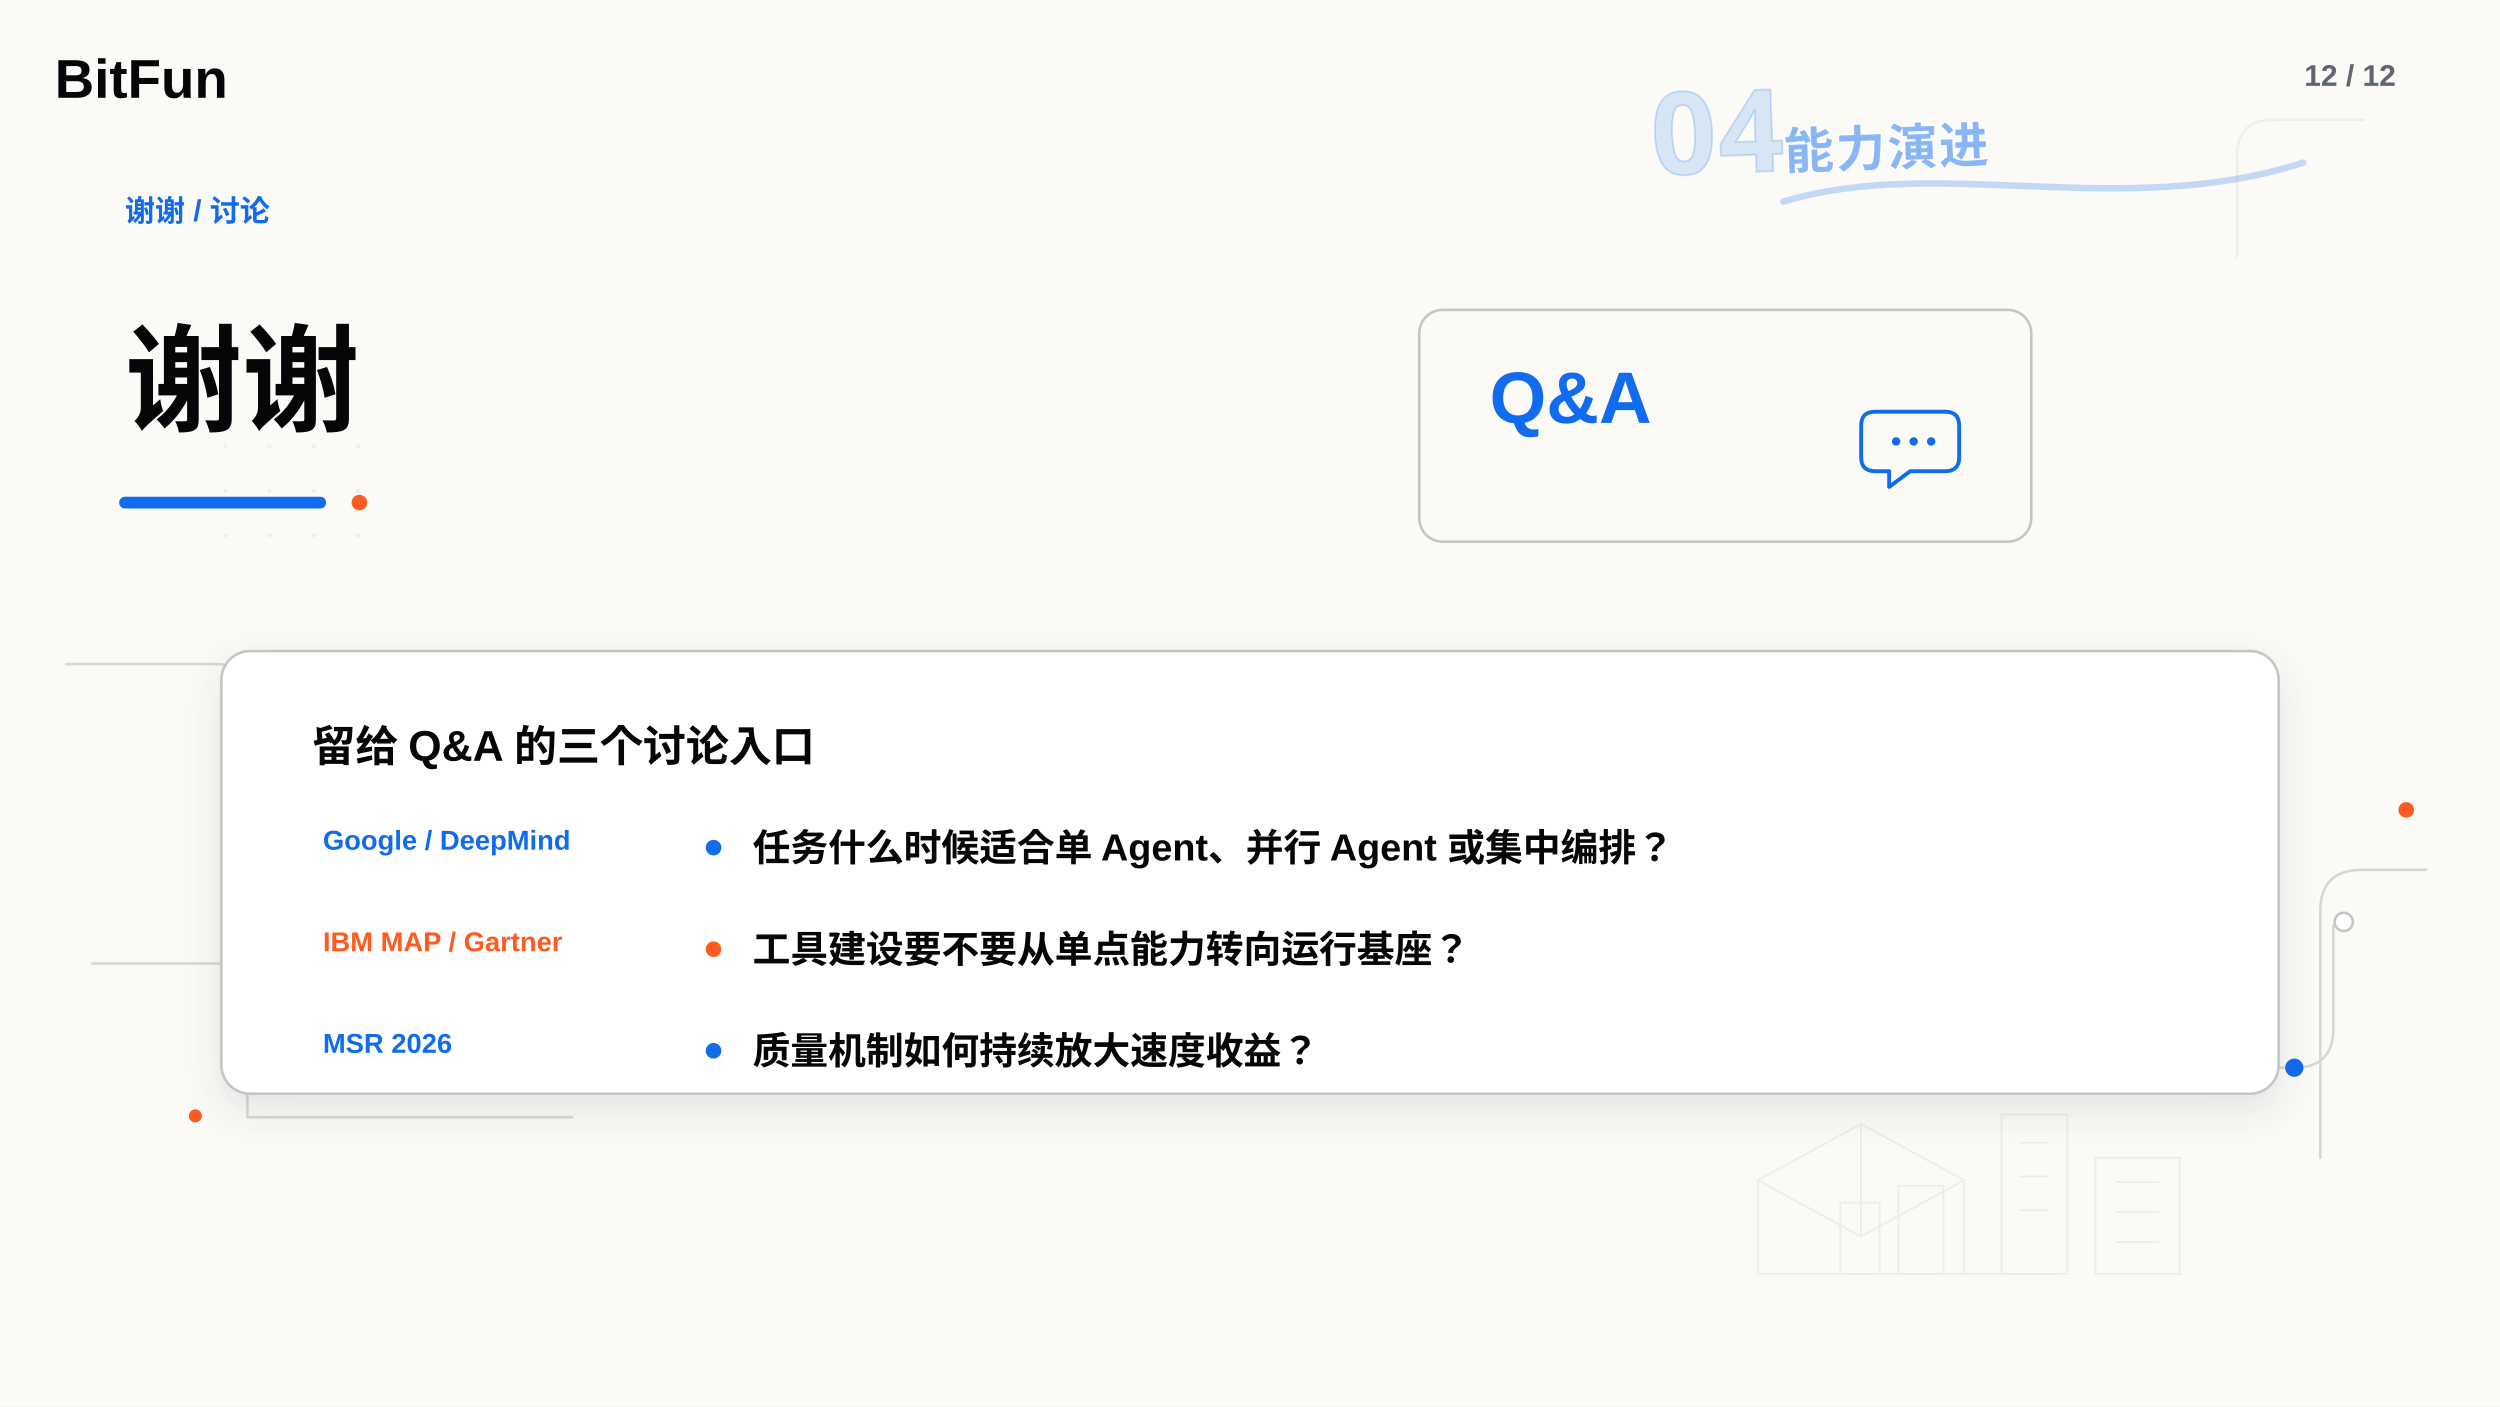
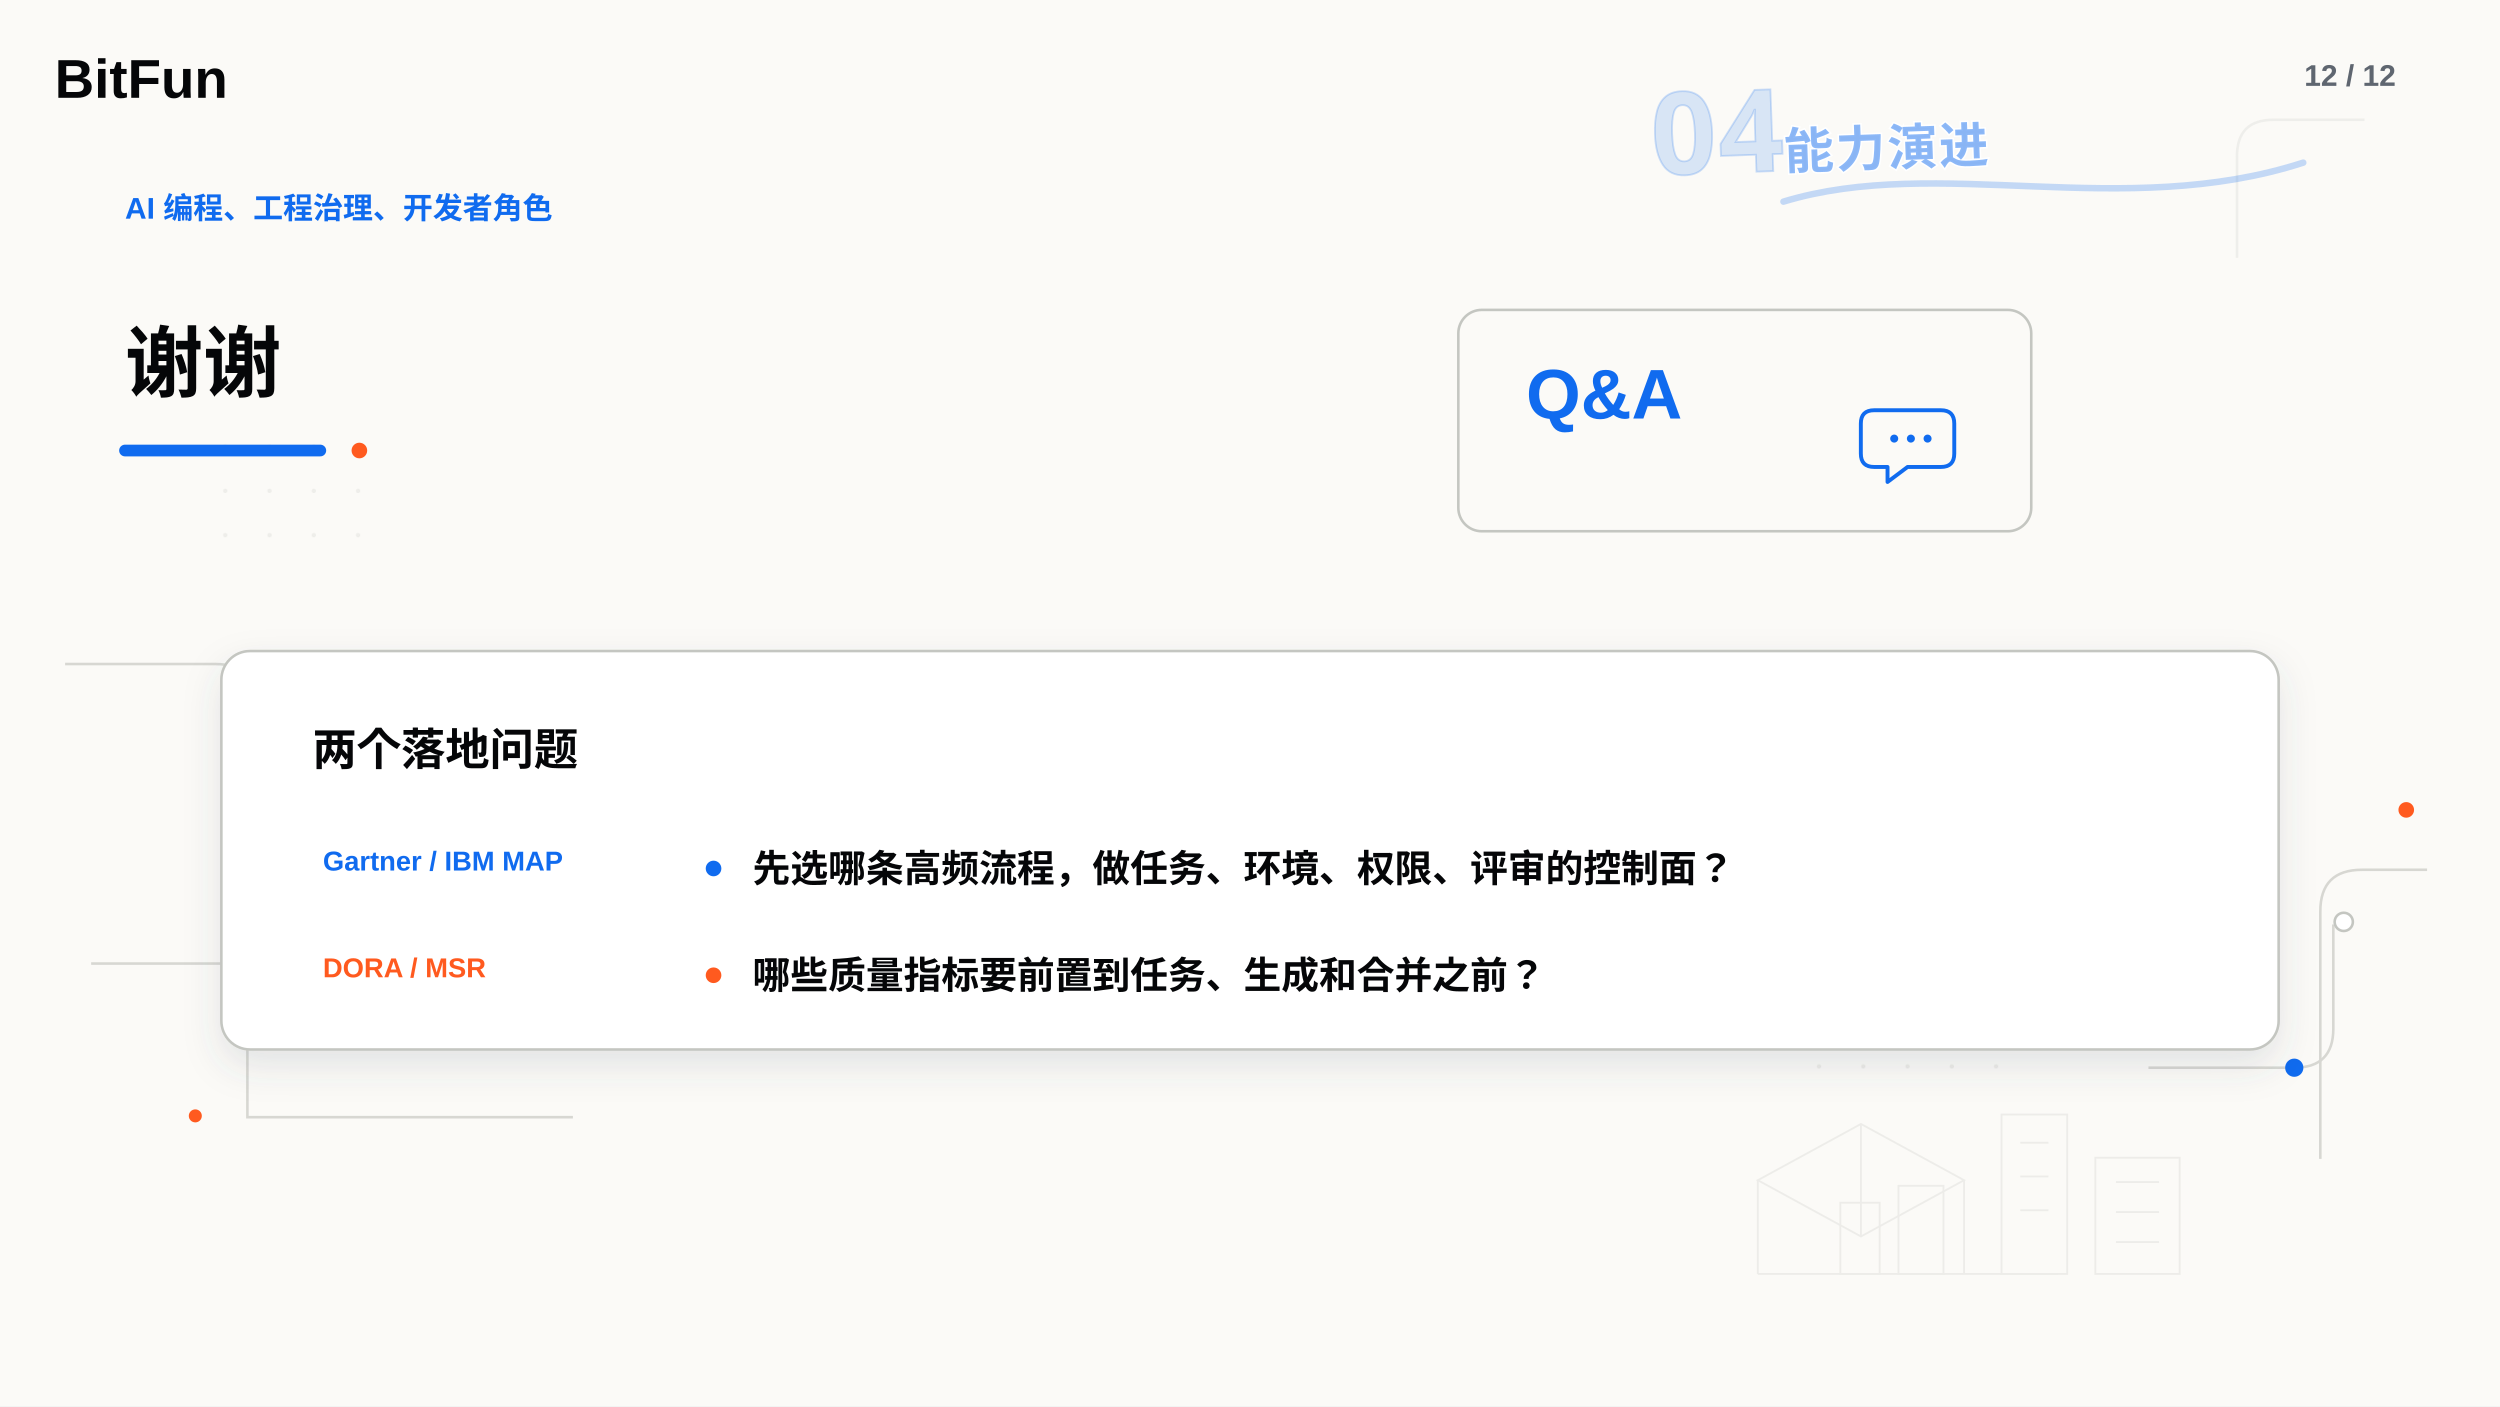
<svg xmlns="http://www.w3.org/2000/svg" width="1920" height="1080" viewBox="0 0 1920 1080">
  <defs>
    <pattern id="lightDots" width="34" height="34" patternUnits="userSpaceOnUse">
      <circle cx="3" cy="3" r="1.7" fill="#C4C6C1" opacity="0.55" />
    </pattern>
    <filter id="paperShadow" x="-18%" y="-18%" width="136%" height="150%">
      <feDropShadow dx="0" dy="12" stdDeviation="14" flood-color="#4B5563" flood-opacity="0.13" />
    </filter>
    <marker id="arrowBlue" markerWidth="12" markerHeight="12" refX="9" refY="6" orient="auto" markerUnits="strokeWidth">
      <path d="M2 2 L10 6 L2 10" fill="none" stroke="#106BEF" stroke-width="2" />
    </marker>
    <marker id="arrowGray" markerWidth="12" markerHeight="12" refX="9" refY="6" orient="auto" markerUnits="strokeWidth">
      <path d="M2 2 L10 6 L2 10" fill="none" stroke="#A5A9AE" stroke-width="2" />
    </marker>
  </defs>
  <rect width="1920" height="1080" fill="#FBFAF7" />
  <path d="M1816 92 h-70 q-28 0 -28 28 v78" stroke="#D7D7D2" stroke-width="2" fill="none" opacity="0.34" />
  <path d="M1782 890 v-190 q0 -32 32 -32 h50" stroke="#D7D7D2" stroke-width="2" fill="none" />
  <path d="M1650 820 h112 q30 0 30 -30 v-80" stroke="#D7D7D2" stroke-width="2" fill="none" />
  <circle cx="1800" cy="708" r="7" fill="#FFFFFF" stroke="#C4C6C1" stroke-width="2" />
  <circle cx="1762" cy="820" r="7" fill="#106BEF" />
  <circle cx="1848" cy="622" r="6" fill="#FF5A1F" />
  <rect x="1378" y="720" width="180" height="120" fill="url(#lightDots)" opacity="0.48" />
  <rect x="152" y="318" width="128" height="96" fill="url(#lightDots)" opacity="0.42" />
  <path d="M70 740 h120 v118 h250" stroke="#D7D7D2" stroke-width="2" fill="none" />
  <path d="M50 510 h116 q26 0 26 26 v52" stroke="#D7D7D2" stroke-width="2" fill="none" />
  <circle cx="150" cy="857" r="5" fill="#FF5A1F" />
  <g opacity="0.26" transform="translate(1350 820) scale(0.72)">
    <path d="M0 120 L110 60 L220 120 L110 180 Z" fill="none" stroke="#C4C6C1" stroke-width="2" />
    <path d="M110 60 V180 M0 120 V220 M220 120 V220 M0 220 H320" stroke="#C4C6C1" stroke-width="2" fill="none" />
    <path d="M260 50 h70 v170 h-70 Z M280 80 h30 M280 116 h30 M280 152 h30" stroke="#C4C6C1" stroke-width="2" fill="none" />
    <path d="M360 96 h90 v124 h-90 Z M382 122 h46 M382 154 h46 M382 186 h46" stroke="#C4C6C1" stroke-width="2" fill="none" />
    <path d="M88 144 h42 v76 h-42 Z M150 126 h48 v94 h-48 Z" stroke="#C4C6C1" stroke-width="2" fill="none" />
  </g>
  <g transform="rotate(-2 1508 104)">
    <text x="1268" y="58" style="font-family:'Arial Black','Microsoft YaHei','Noto Sans SC',sans-serif;font-size:88px;font-weight:900;letter-spacing:1.4px;fill:#106BEF;fill-opacity:0.15;stroke:#106BEF;stroke-width:1.4;stroke-opacity:0.2;paint-order:stroke">04</text>
    <text x="1370" y="92" style="font-family:'Microsoft YaHei','Noto Sans SC','Segoe UI',sans-serif;font-size:38px;font-weight:900;letter-spacing:1.6px;fill:#106BEF;stroke:#FFFFFF;stroke-width:2.4;paint-order:stroke;fill-opacity:0.48">能力演进</text>
    <path d="M1368 150 C1488 118 1628 174 1768 134" stroke="#106BEF" stroke-width="5" stroke-linecap="round" fill="none" opacity="0.24" />
  </g>
  <style>
      text { font-family: "Microsoft YaHei", "Noto Sans SC", "PingFang SC", "Segoe UI", Arial, sans-serif; dominant-baseline: hanging; }
      .brand5 { font-size: 42px; font-weight: 900; fill: #050608; }
      .num5 { font-family: "Arial", "Microsoft YaHei", sans-serif; font-weight: 900; fill: #050608; }
      .h15 { font-size: 68px; font-weight: 900; fill: #050608; letter-spacing: 0; }
      .h25 { font-size: 58px; font-weight: 900; fill: #050608; letter-spacing: 0; }
      .sub5 { font-size: 31px; font-weight: 560; fill: #5F6670; }
      .body5 { font-size: 30px; font-weight: 700; fill: #050608; }
      .muted5 { font-size: 24px; font-weight: 560; fill: #5F6670; }
      .label5 { font-size: 29px; font-weight: 900; fill: #050608; }
      .small5 { font-size: 23px; font-weight: 760; fill: #5F6670; }
      .micro5 { font-size: 19px; font-weight: 760; fill: #5F6670; }
    </style>
  <text x="42" y="46" class="brand5">BitFun</text>
  <text x="1840" y="50" class="small5" text-anchor="end">12 / 12</text>
-   <text x="96" y="150" class="small5" style="fill:#106BEF;font-weight:900">谢谢 / 讨论</text>
-   <text x="96" y="246" class="h15" style="font-size:90px">谢谢</text>
-   <path d="M96 386 h150" stroke="#106BEF" stroke-width="9" stroke-linecap="round" />
-   <circle cx="276" cy="386" r="6" fill="#FF5A1F" />
-   <rect x="170" y="500" width="1580" height="340" rx="22" fill="#FFFFFF" stroke="#C4C6C1" stroke-width="2" filter="url(#paperShadow)" />
-   <text x="240" y="556" class="label5" style="font-size:33px">留给 Q&amp;A 的三个讨论入口</text>
-   <text x="248" y="638" class="micro5" style="font-size:21px;fill:#106BEF;font-weight:900">Google / DeepMind</text>
-   <circle cx="548" cy="651" r="6" fill="#106BEF" />
-   <text x="578" y="636" class="body5" style="font-size:29px;fill:#050608;font-weight:850">任务什么时候适合单 Agent、并行 Agent 或集中编排？</text>
-   <text x="248" y="716" class="micro5" style="font-size:21px;fill:#FF5A1F;font-weight:900">IBM MAP / Gartner</text>
-   <circle cx="548" cy="729" r="6" fill="#FF5A1F" />
-   <text x="578" y="714" class="body5" style="font-size:29px;fill:#050608;font-weight:850">工具建设要不要从单点能力转向运行基座？</text>
-   <text x="248" y="794" class="micro5" style="font-size:21px;fill:#106BEF;font-weight:900">MSR 2026</text>
-   <circle cx="548" cy="807" r="6" fill="#106BEF" />
-   <text x="578" y="792" class="body5" style="font-size:29px;fill:#050608;font-weight:850">质量机制如何持续放大速度收益？</text>
-   <rect x="1090" y="238" width="470" height="178" rx="18" fill="#FBFAF7" stroke="#C4C6C1" stroke-width="2" />
-   <text x="1144" y="286" class="num5" style="font-size:56px;fill:#106BEF">Q&amp;A</text>
-   <g transform="translate(1424 292) scale(1.34375)">
-     <path d="M12 18 h40 q8 0 8 8 v18 q0 8 -8 8 H32 l-12 9 v-9 h-8 q-8 0 -8-8 V26 q0-8 8-8 Z" stroke="#106BEF" stroke-width="2.233" stroke-linecap="round" stroke-linejoin="round" fill="none" />
+   <text x="96" y="152" class="small5" style="fill:#106BEF;font-weight:900">AI 编程、工程治理、开发者角色</text>
+   <text x="96" y="248" class="h15" style="font-size:60px">谢谢</text>
+   <path d="M96 346 h150" stroke="#106BEF" stroke-width="9" stroke-linecap="round" />
+   <circle cx="276" cy="346" r="6" fill="#FF5A1F" />
+   <rect x="170" y="500" width="1580" height="306" rx="22" fill="#FFFFFF" stroke="#C4C6C1" stroke-width="2" filter="url(#paperShadow)" />
+   <text x="240" y="558" class="label5" style="font-size:34px">两个落地问题</text>
+   <text x="248" y="654" class="micro5" style="font-size:21px;fill:#106BEF;font-weight:900">Gartner / IBM MAP</text>
+   <circle cx="548" cy="667" r="6" fill="#106BEF" />
+   <text x="578" y="652" class="body5" style="font-size:29px;fill:#050608;font-weight:850">先选哪条高频流程，做任务、环境、权限、评审的控制面？</text>
+   <text x="248" y="736" class="micro5" style="font-size:21px;fill:#FF5A1F;font-weight:900">DORA / MSR</text>
+   <circle cx="548" cy="749" r="6" fill="#FF5A1F" />
+   <text x="578" y="734" class="body5" style="font-size:29px;fill:#050608;font-weight:850">哪些质量指标要前置到任务、生成和合并之前？</text>
+   <rect x="1120" y="238" width="440" height="170" rx="18" fill="#FBFAF7" stroke="#C4C6C1" stroke-width="2" />
+   <text x="1172" y="284" class="num5" style="font-size:54px;fill:#106BEF">Q&amp;A</text>
+   <g transform="translate(1424 292) scale(1.28125)">
+     <path d="M12 18 h40 q8 0 8 8 v18 q0 8 -8 8 H32 l-12 9 v-9 h-8 q-8 0 -8-8 V26 q0-8 8-8 Z" stroke="#106BEF" stroke-width="2.341" stroke-linecap="round" stroke-linejoin="round" fill="none" />
    <circle cx="24" cy="35" r="2.4" fill="#106BEF" />
    <circle cx="34" cy="35" r="2.4" fill="#106BEF" />
    <circle cx="44" cy="35" r="2.4" fill="#106BEF" />
  </g>
</svg>
